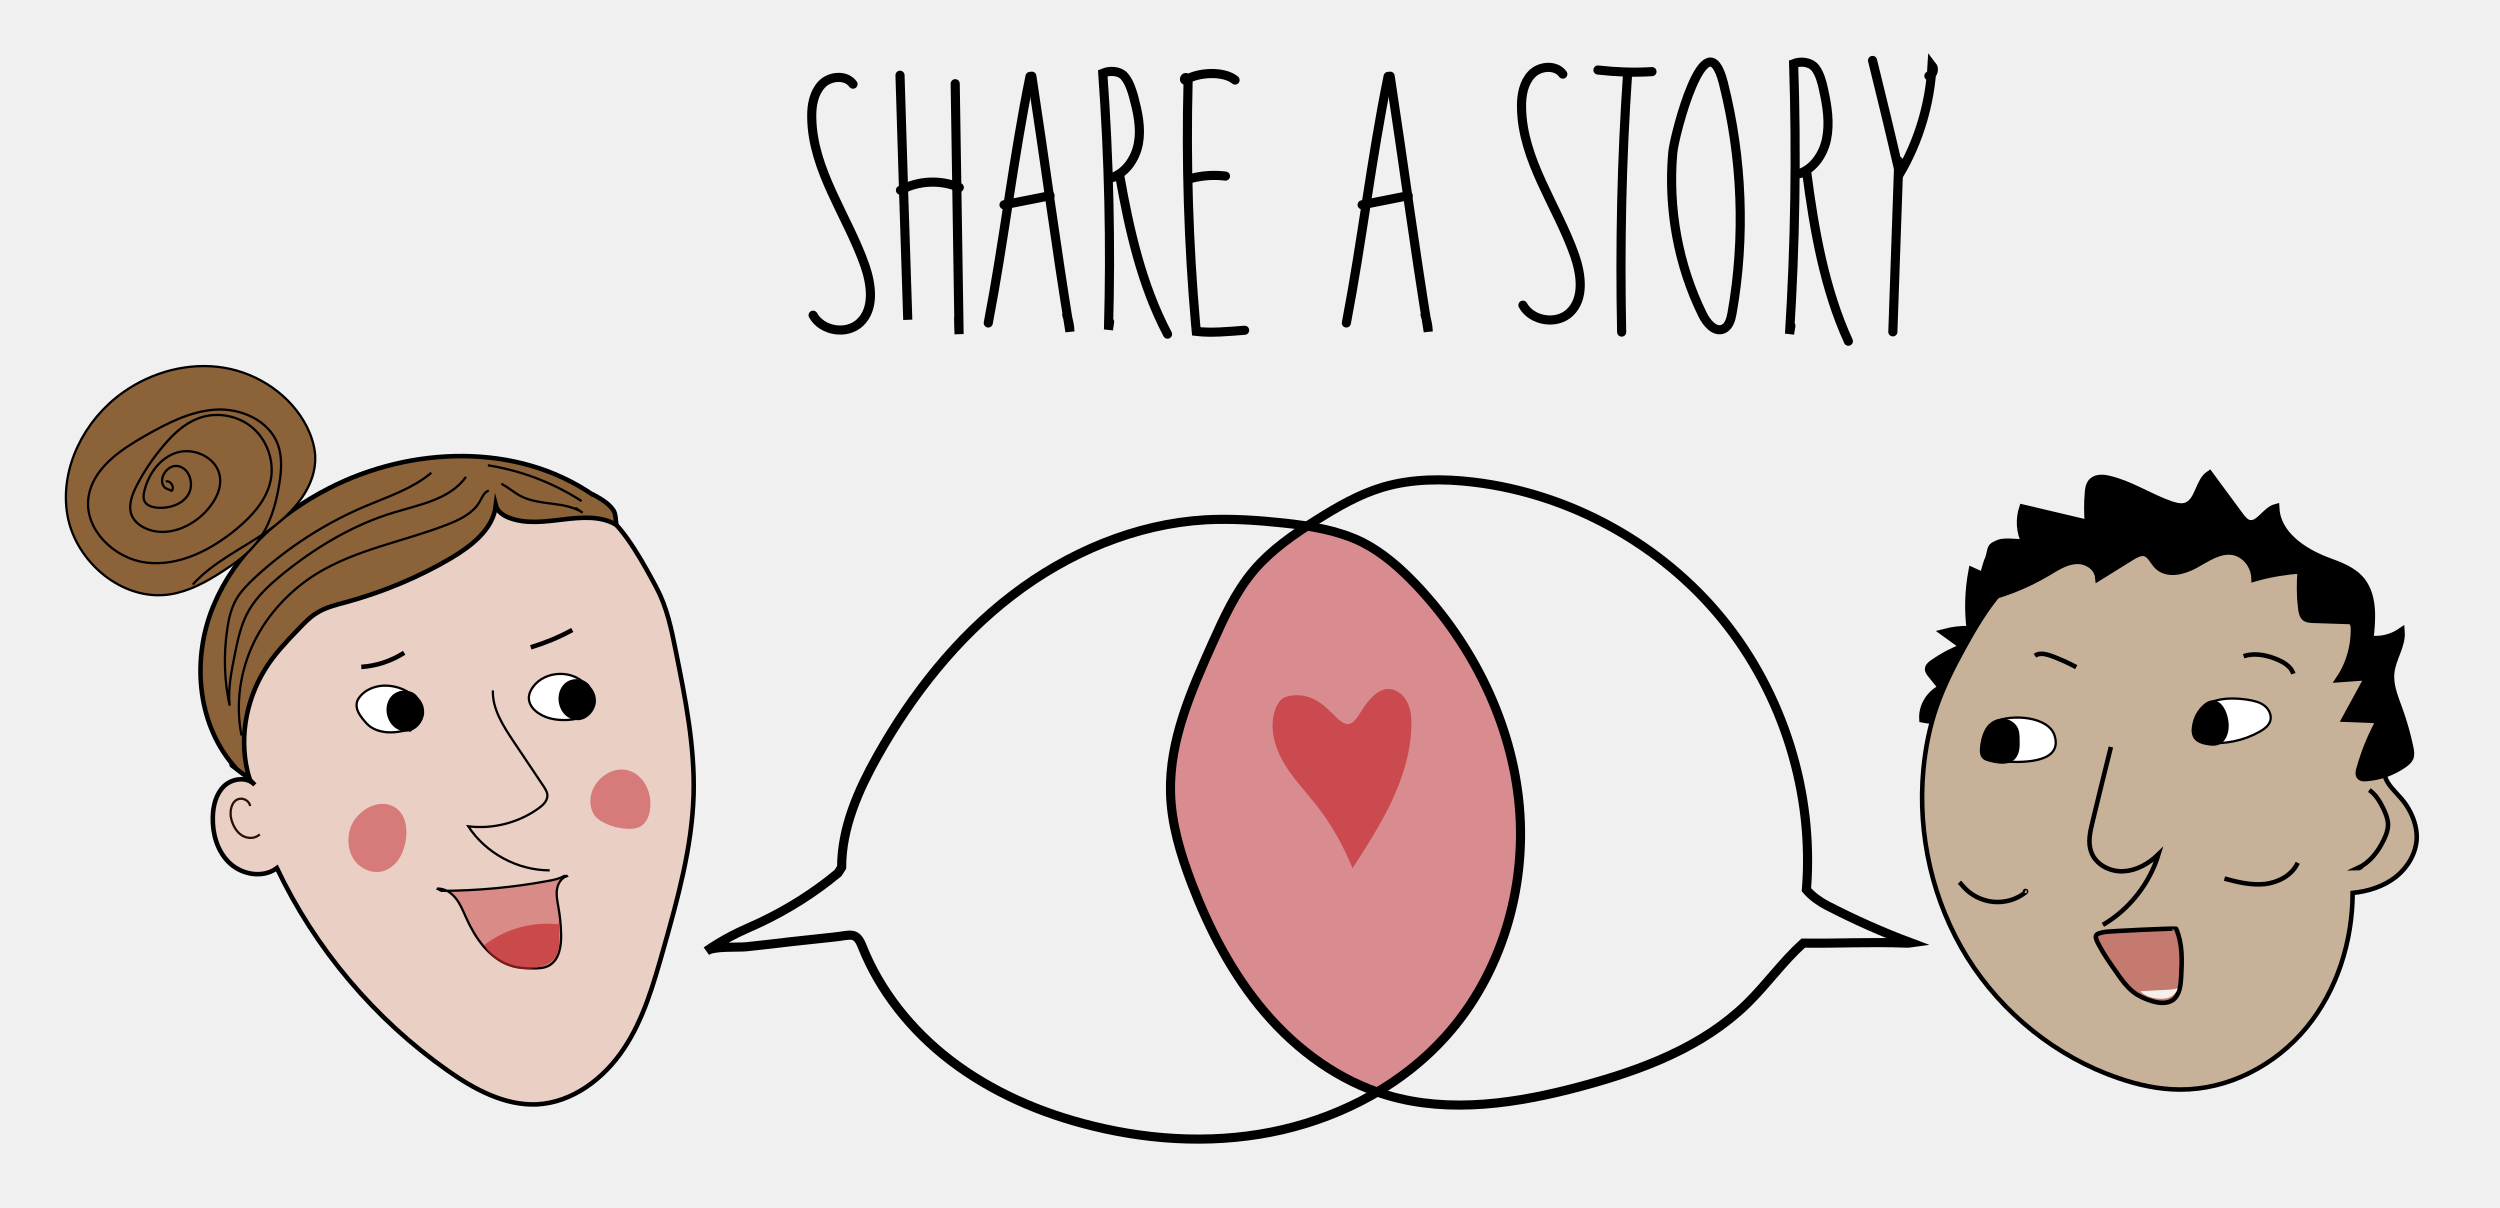
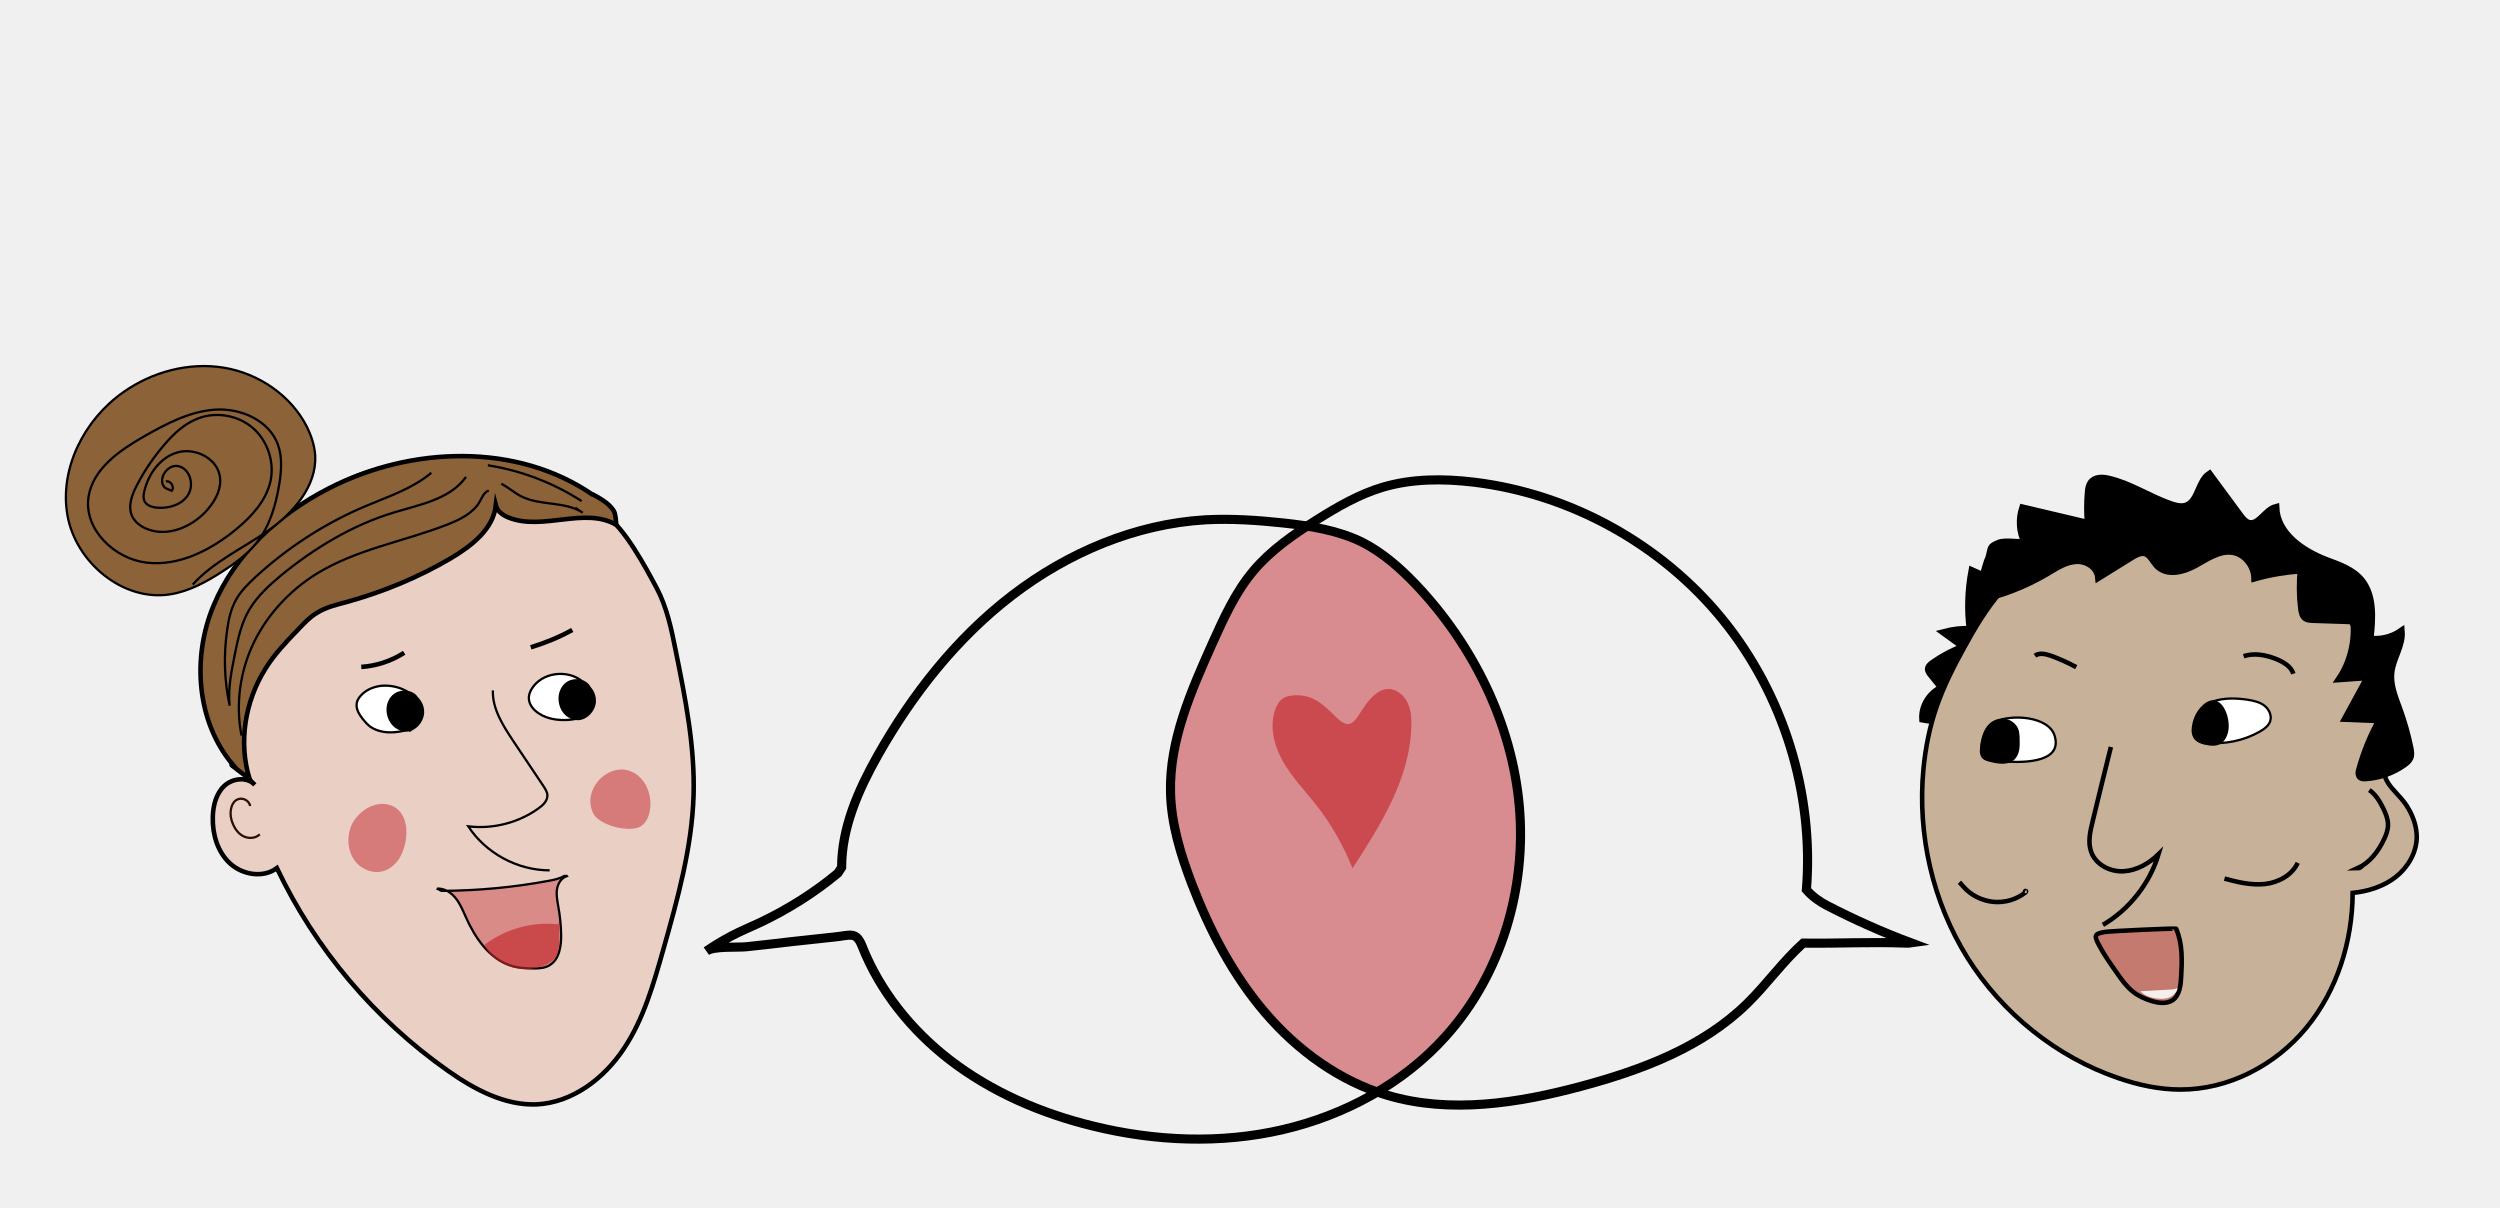
<svg xmlns="http://www.w3.org/2000/svg" version="1.1" id="Layer_1" x="0px" y="0px" viewBox="0 0 1096.1 529.5" style="enable-background:new 0 0 1096.1 529.5;" xml:space="preserve">
  <style type="text/css">
	.st0{opacity:0.5;fill:#C1272D;enable-background:new    ;}
	.st1{fill:none;stroke:#000000;stroke-width:4;stroke-miterlimit:10;}
	.st2{fill:none;stroke:#000000;stroke-width:4;stroke-linecap:round;stroke-miterlimit:10;}
	.st3{opacity:0.65;fill:#C1272D;enable-background:new    ;}
	.st4{stroke:#000000;stroke-width:3.099;stroke-miterlimit:10;}
	.st5{fill:#C7B299;stroke:#000000;stroke-width:2;stroke-miterlimit:10;}
	.st6{fill:none;stroke:#000000;stroke-width:2;stroke-miterlimit:10;}
	.st7{fill:#FFFFFF;stroke:#000000;stroke-miterlimit:10;}
	.st8{stroke:#000000;stroke-miterlimit:10;}
	.st9{fill:#C1272D;fill-opacity:0.4;stroke:#000000;stroke-width:2;stroke-miterlimit:10;}
	.st10{fill:#F4F1ED;}
	.st11{fill:none;stroke:#000000;stroke-miterlimit:10;}
	.st12{fill:#D34B16;fill-opacity:0.2;stroke:#000000;stroke-width:2;stroke-miterlimit:10;}
	.st13{stroke:#000000;stroke-width:1.145;stroke-miterlimit:10;}
	.st14{fill:#8C6239;stroke:#000000;stroke-width:2;stroke-miterlimit:10;}
	.st15{fill:#8C6239;stroke:#000000;stroke-miterlimit:10;}
	.st16{fill:#C1272D;fill-opacity:0.4;stroke:#000000;stroke-miterlimit:10;}
</style>
  <g>
    <path class="st0" d="M666.1,351.5c-3.3-36.3-20.4-70.7-45.5-97.1c-6.8-7.1-14.3-13.7-23-18.2c-7.3-3.7-15.3-5.7-23.5-7.1   c-8.9,5.7-17.6,12-24.5,20.1c-8,9.4-13.1,20.8-18.2,32.1c-9.3,20.8-18.8,42.4-18.3,65.1c0.3,13.8,4.4,27.2,9.3,40.1   c7.8,20.4,18,40,32.2,56.6c13,15.2,29.5,27.7,48.3,34.4c11.5-6.7,22-15.1,30.9-25C658.2,425.6,669.4,387.8,666.1,351.5z" />
    <path class="st1" d="M666.1,353.2c-3.3-36.3-20.4-70.7-45.5-97.1c-6.8-7.1-14.3-13.7-23-18.2c-10.8-5.4-22.9-7.3-34.9-8.6   c-11.3-1.2-22.7-2-34.1-1.4c-30.8,1.8-60.4,14.4-84.8,33.1s-43.9,43.5-59,70.3c-8.5,15.1-15.8,31.7-15.8,49l-1.6,2.5   c-10.5,8.7-22.1,16-34.4,21.8c-4.1,1.9-8.2,3.6-12.2,5.7c-3.8,2-7.5,4.2-11.1,6.7c3.2-2.3,13.5-1.5,17.5-1.9   c6.5-0.7,12.9-1.4,19.4-2.2c6.5-0.7,12.9-1.4,19.4-2.1c6.8-0.7,9.4-2.6,12,4.1c7.8,19.7,21.6,36.8,38.3,49.7   c18.4,14.2,40.3,23.6,62.9,29.1c27.2,6.7,55.9,7.9,83.1,1.6c27.2-6.3,53-20.2,71.6-41C658.2,427.3,669.4,389.4,666.1,353.2z" />
    <path class="st1" d="M835.9,413.5c0.7,0,1.3,0,2-0.1c-12.6-4.7-24.9-10.2-36.9-16.4c-3.3-1.7-6.6-4.1-9-6.9   c3.4-42.3-10.1-85.8-36.9-118.7s-66.7-54.9-108.9-60c-13.3-1.6-27-1.6-39.9,2.2c-10.4,3.1-19.9,8.6-29.1,14.4   c-10,6.3-19.9,13.1-27.5,22.1c-8,9.4-13.1,20.8-18.2,32.1c-9.3,20.8-18.8,42.4-18.3,65.1c0.3,13.8,4.4,27.2,9.3,40.1   c7.8,20.4,18,40,32.2,56.6s32.6,30,53.5,36.2c27.6,8.2,57.5,3.5,85.3-4c26.4-7.1,53-17.1,72.5-36.2c8.6-8.4,15.6-18.4,24.6-26.5   C806.7,413.7,819.8,412.9,835.9,413.5z" />
-     <path class="st2" d="M394.6,33c1.1,35.7,2.2,71.5,3.4,107.2c-0.1-2-0.1-4-0.2-6" />
-     <path class="st2" d="M418.8,36.7c0.6,36.6,1.1,73.2,1.7,109.8c-0.1-2.4-0.2-4.9-0.2-7.3" />
-     <path class="st2" d="M394.8,83.4c7.8-4.3,17.6-4.7,25.8-1.2" />
-     <path class="st2" d="M452.4,33.4c5.7,37.3,10.7,75.3,16.7,112c-0.1-1.5-0.3-3-0.6-4.4c0.1,1.5,0.4,2.9,0.6,4.4   c-0.1-2.5-0.6-5-1.4-7.4" />
-     <path class="st2" d="M433.3,141.6c6.9-35.9,10.9-71.9,18.3-108.1" />
-     <path class="st2" d="M440.2,89.8c6.7-1.3,13.5-2.7,20.2-4" />
-     <path class="st2" d="M609.5,33.4c5.7,37.3,10.7,75.3,16.7,112c-0.1-1.5-0.3-3-0.6-4.4c0.1,1.5,0.4,2.9,0.6,4.4   c-0.1-2.5-0.6-5-1.4-7.4" />
-     <path class="st2" d="M590.3,141.6c6.9-35.9,10.9-71.9,18.3-108.1" />
-     <path class="st2" d="M597.2,89.8c6.7-1.3,13.5-2.7,20.2-4" />
-     <path class="st2" d="M541.5,35.1c-4.9-4.1-16.3-3.5-21.7,0c-0.7,0.4-0.6-1.3,0.2-1.1s0.9,1.2,0.9,2c-0.9,35.4,0.2,70.8,3.3,106.1   c0.1,1.1,0.2,2.1,0.3,3.2c6.7,0.8,14.5,0,21.2-0.5" />
-     <path class="st2" d="M522.3,78.2c4.9-1.3,10-1.6,15-1" />
-     <path class="st2" d="M685.2,32.5c-3-4.2-10-3.7-13.6,0s-4.6,9.3-4.5,14.4c0.2,23.2,15.6,43.2,23.3,65.1c2.9,8.4,4.3,18.9-2.1,25   c-5.8,5.6-16.8,3.8-20.6-3.2" />
-     <path class="st2" d="M374,36.9c-3-4.2-10-3.7-13.6,0s-4.6,9.3-4.5,14.4c0.2,23.2,15.6,43.2,23.3,65.1c2.9,8.4,4.3,18.9-2.1,25   c-5.8,5.6-16.8,3.8-20.6-3.2" />
-     <path class="st1" d="M746.5,138c1.8,3.6,5.2,7.7,8.9,6.3c2.6-1,3.5-4.2,4-7c5.9-33.4,4.5-68-3.8-100.9C747.9,6.2,734,59.5,733.4,67   C731.3,91.2,735.7,116.1,746.5,138z" />
-     <path class="st2" d="M785.2,142.8c-0.2,1.2-0.4,2.4-0.6,3.6c2.5-39.4,3.1-79,1.8-118.5c3-1.2,7.4-0.8,9.5,1.9   c2,2.7,2.9,6.1,3.6,9.4c1.6,7.2,2.8,14.7,1.3,21.9s-6.5,14-13.4,15.4c1.6-0.4,3.1-0.8,4.7-1.1c3.3,25.3,7.8,51.2,18.3,74.2" />
-     <path class="st2" d="M486.5,141.1c-0.2,1.1-0.3,2.3-0.5,3.4c1.1-37.5,0.2-75-2.5-112.4c3-1.3,7.4-1.1,9.5,1.4s3.1,5.7,4,8.8   c1.8,6.7,3.4,13.8,2.1,20.7s-6,13.6-12.8,15.2c1.5-0.4,3.1-0.8,4.6-1.3c4.2,23.8,9.7,48.2,21,69.6" />
-     <path class="st2" d="M821,26.5c4.1,16.5,8.1,33.1,11.9,49.7c8.4-14.3,13.3-30.8,14.2-47.5c1.2,1.5,0.4,4.2-1.4,4.6" />
-     <path class="st2" d="M832.5,70.7c-0.9,24.9-1.7,49.9-2.6,74.8" />
-     <path class="st2" d="M700.6,30.7c7.9,0.9,15.8,1.2,23.7,0.7" />
-     <path class="st2" d="M713.6,32.4c-2.6,37.6-3.4,75.4-2.6,113.2" />
    <path class="st3" d="M566.8,304.9c-1.6,0.2-3.2,0.5-4.5,1.4c-1.4,1-2.2,2.5-2.9,4c-3,7.5-1,16.1,2.9,23.2c3.9,7,9.6,12.9,14.6,19.2   c6.7,8.5,12.1,18,16.1,28c12.4-19.1,25.3-39.6,25.8-62.4c0.1-3.8-0.2-7.7-2.1-11c-1.8-3.3-5.5-5.8-9.3-5.1c-2.8,0.5-5,2.5-6.9,4.6   c-5.6,6.2-6.9,15.1-14.2,8.1C580.6,309.3,575.8,304.1,566.8,304.9z" />
    <g>
      <path class="st4" d="M877.2,257.3c-3.9-2.9-8.2-5.2-12.6-7.1c-1.6,8.5-1.9,17.2-0.8,25.8c-3.9-0.2-7.7,0.3-11.5,1.3    c2.9,2.1,5.8,4.2,8.7,6.3c-4.8,1.8-9.4,4.2-13.6,7.2c-1,0.7-2,1.6-1.9,2.8c0.1,0.7,0.5,1.2,0.9,1.8c1.7,2.1,3.3,4.1,5,6.2    c-5.2,2.3-8.8,8-8.4,13.7c2.5,0.5,5,0.6,7.5,0.5" />
      <path class="st5" d="M877.5,259.2c-6.6,7.6-11.8,16.4-16.6,25.2c-4.5,8.2-8.7,16.5-11.8,25.4s-4.9,18.1-5.8,27.5    c-2.7,28.7,4.1,58.2,19.3,82.6c15.3,24.4,39,43.5,66.2,52.8c8.7,3,17.9,5,27.1,5c21.2,0.1,41.8-10.7,55.3-27.1    c13.5-16.4,20.2-37.8,20.3-59.1c6.8-0.7,13.5-2.8,18.9-7c5.3-4.2,9.1-10.6,9.2-17.4c0-4.4-1.4-8.7-3.6-12.5    c-4.2-7.5-11.7-10.3-10.9-19.3c0.9-9.7,0.6-19.3-1.3-28.8c-3.7-19-12.9-37-26.1-51.3c-17.3-18.7-42.2-31.5-67.6-29.7    C924.2,227.1,894.7,239.5,877.5,259.2z" />
      <path class="st6" d="M1038.8,346.4c2.8,1.9,4.6,5,6.1,8c1.1,2.3,2.1,4.7,2.1,7.2c0,2.3-0.8,4.4-1.8,6.5    c-2.5,5.3-6.3,10.2-11.6,12.6c0.8,0,1.5-0.4,2-1" />
      <path class="st7" d="M961.5,318.7c-0.3,1.8-0.1,3.8,1.1,5.2c1.1,1.2,2.9,1.6,4.5,1.7c8.2,0.9,16.6-0.8,23.8-4.9    c1.9-1.1,3.9-2.6,4.5-4.7c0.7-2.5-0.7-5.2-2.7-6.7s-4.7-2.1-7.2-2.5C975.6,305.3,963.2,306.2,961.5,318.7z" />
      <path class="st7" d="M874.7,316.5c-2.3,1.2-3.8,3.5-4.8,5.9c-1.2,2.9-1.8,6.6,0.3,9c1.7,1.9,4.6,2.2,7.1,2.4    c7,0.5,27.2,1.6,23.6-11C898.5,313.9,881.5,313,874.7,316.5z" />
      <path class="st8" d="M871.2,319.3c-1.6,2.4-2.1,5.2-2.5,8c-0.3,1.8-0.3,4,1.1,5.1c0.6,0.5,1.4,0.8,2.2,1c3.8,1,8.4,1.9,11.1-1    c1.9-2,2-5.1,1.9-7.9c0-2.3-0.1-4.7-1.6-6.4C879.9,314.1,873.9,315.1,871.2,319.3z" />
      <path class="st8" d="M965.1,310.6c-2.2,2.5-2.9,6-3,9.3c0,1.3,0,2.7,0.7,3.8c1,1.6,3,2.2,4.9,2.5c1.7,0.3,3.6,0.5,5.2-0.3    c2.3-1.1,3.4-3.8,3.7-6.3C977.3,312.8,972.3,302.3,965.1,310.6z" />
      <path class="st6" d="M859.1,386.8c0.6,0.6,1.1,1.3,1.7,1.9c3.3,3.8,8.1,6.2,13.1,6.7s10.2-1,14.1-4.1c0.2-0.2,0.4-0.4,0.3-0.6    c-0.1-0.2-0.6,0-0.4,0.1" />
      <path class="st6" d="M975.3,385.2c5.8,1.6,11.7,3,17.7,2.4c5.9-0.7,11.9-3.8,14.4-9.3" />
      <path class="st6" d="M892.2,287.5c1.9-1.4,4.5-0.8,6.7-0.1c3.9,1.4,7.7,3.1,11.4,5.1" />
      <path class="st6" d="M983.7,287.7c4.5-1.5,9.5-0.6,13.9,1.1c3.3,1.3,6.8,3.2,7.9,6.6" />
      <path class="st6" d="M925.5,327.5c-2.7,10.9-5.4,21.7-8,32.6c-1.1,4.5-2.2,9.2-0.6,13.5c2,5.5,8.2,8.7,14.1,8.4    c5.8-0.3,11.2-3.4,15.4-7.5c-3.9,12.9-12.8,24.2-24.4,31" />
      <path class="st9" d="M928.3,426.8c2,2.9,4.1,5.8,6.9,8c2.3,1.9,5.1,3.1,7.9,4c3.1,1,6.8,1.5,9.5-0.3c3-2.1,3.5-6.4,3.7-10.1    c0.4-7.2,0.7-14.6-2.2-21.2c-0.1-0.3-28.7,1-31.2,1.4c-4.8,0.8-4.8,1.7-2.6,5.8C922.6,418.8,925.5,422.8,928.3,426.8z" />
      <path class="st4" d="M866.3,263.2c10.9-2.2,21.5-6.3,31.3-12.1c3.9-2.3,7.9-5,12.4-5.3c4.5-0.4,9.6,2.5,10.1,7.3    c4.8-3,9.7-6,14.5-9c1.8-1.1,4-2.3,6-1.7c2.3,0.8,3.4,3.5,5.1,5.4c4.2,4.5,11.3,2.8,16.6-0.1s10.7-6.8,16.6-5.9    c5.2,0.8,9.5,5.9,9.7,11.6c6.6-1.9,13.4-3,20.3-3.5c-0.5,5.6-0.5,11.2,0.2,16.8c0.2,1.5,0.5,3.2,1.6,4.1c0.9,0.7,2,0.7,3.1,0.8    c6.1,0.2,12.2,0.4,18.2,0.6c0.9,8.9-1.3,18.1-6.2,25.4c4.2-0.3,8.4-0.6,12.6-0.9c-3.3,6.1-6.7,12.2-10,18.3c5,0.2,10,0.4,15.1,0.6    c-3.8,6.8-6.8,14.1-8.9,21.7c-0.3,1-0.5,2.1,0,2.9c0.6,0.9,1.8,0.9,2.8,0.8c5.8-0.4,11.5-2.4,16.4-5.8c1.1-0.8,2.2-1.6,2.8-2.9    c0.6-1.4,0.3-3,0-4.5c-1.2-5.8-2.8-11.4-4.8-16.9c-1.9-5.2-4.2-10.7-3.5-16.2c0.7-6.2,5-11.7,4.5-17.9c-4,2.8-9,4-13.7,3.4    c1-8.8,1.7-18.7-3.6-25.5c-3.9-4.9-10-6.9-15.6-9c-10.3-4-21.6-11.5-22.1-23.2c-4.6,1.2-7.5,8.3-12,6.9c-1.5-0.5-2.6-1.9-3.6-3.2    c-4.5-6.1-9-12.2-13.5-18.3c-4.7,3.1-4.7,11.6-9.8,13.8c-2.2,1-4.8,0.3-7-0.4c-9.3-3.2-17.8-9-27.3-11.2c-2.8-0.7-6.2-0.8-7.9,1.7    c-0.8,1.2-1,2.7-1.1,4.1c-0.4,4.5-0.4,9,0,13.6c-9.6-2.3-19.2-4.5-28.8-6.8c-1.6,4.9-1.3,10.5,1,15.1c-3.2,0.4-8.7-0.8-11.5,0.4    c-4.1,1.7-2.9,1.7-4.4,6.7C870.6,246.9,867,263.1,866.3,263.2z" />
      <path class="st10" d="M954.7,433.2c-1.1,0.6-2.3,0.6-3.6,0.7c-4.2,0.2-8.5,0.5-12.7,0.7c2.5,2.5,5.9,3.2,9.2,3.3    c1.8,0,3.6-0.3,5.1-1.5C953.6,435.5,954.6,434.7,954.7,433.2z" />
    </g>
    <g>
      <path class="st11" d="M109.7,353.4c-0.4-2-2.4-3.4-4.4-3.2c-3.8,0.4-4.9,5.6-3.8,9.3c0.8,2.7,2.2,5.3,4.6,6.8s5.8,1.5,7.8-0.5" />
      <path class="st12" d="M224.6,212.8c-16.8-5.3-34.2-10.5-51.6-8.3c-14.8,1.8-28.5,8.9-40.3,17.9c-18.6,14.2-33.5,34.1-38.6,56.9    s0.8,48.6,17.6,64.8c-3.4-3.7-9.8-2.9-13.4,0.5s-4.9,8.7-5,13.7c-0.2,7.5,2.1,15.3,7.6,20.3s14.5,6.5,20.5,2    c16.8,35.4,42.9,66.3,74.9,88.8c11.6,8.2,25,15.4,39.1,14.8c15.6-0.8,29.4-11.3,38.1-24.4c8.7-13,13-28.3,17.3-43.4    c6.3-22.3,12.6-44.8,13.3-67.9c0.6-21.2-3.6-42.2-7.8-63c-1.9-9.6-3.9-19.3-8.5-27.9c-5.1-9.5-13.7-25.6-22.3-31.8    C255.4,218.8,236.3,216.5,224.6,212.8z" />
      <g>
        <path class="st7" d="M256.7,300.1c-5.7-6.5-17.5-6.1-22.8,0.8c-1,1.3-1.8,2.8-2,4.4c-0.5,4.9,4.6,8.5,9.4,9.7     c4.1,1,8.4,0.9,12.5-0.1" />
        <path class="st13" d="M258.9,302.7c-1.1-4.8-8.2-5.9-11.5-2s-2.2,10.4,1.7,13.1c1.3,0.9,2.8,1.4,4.3,1.4c3.6-0.1,7-3.6,7.3-7.4     s-2.2-7.3-5.5-8.6" />
      </g>
      <path class="st6" d="M158.4,292.4c6.6-0.4,13.2-2.6,18.8-6.2" />
      <path class="st6" d="M232.7,283.8c6.3-1.9,12.4-4.4,18.2-7.6" />
      <g>
        <path class="st7" d="M178.7,303.3c-3.4-2.1-7.8-3-11.7-2.6c-4,0.5-7.4,2.3-9.4,5c-0.6,0.8-1.1,1.7-1.2,2.7     c-0.4,2.3,1,4.8,2.7,6.9c0.9,1.1,1.9,2.3,3.1,3.2c2.3,1.7,5.4,2.5,8.4,2.6s5.8-0.5,8.5-1.2c0.3-0.1,0.7-0.2,0.9,0.1     c0.2,0.2-0.3,0.5-0.4,0.3" />
        <path class="st13" d="M183.4,307.5c-1.2-4.8-8.4-5.6-11.6-1.6c-3.2,4-1.8,10.4,2.2,13c1.3,0.8,2.8,1.3,4.4,1.3     c3.6-0.2,6.8-3.9,7-7.7c0.2-3.8-2.4-7.3-5.8-8.4" />
      </g>
      <path class="st0" d="M153.5,363.4c-1.4,4.6-0.9,9.9,1.9,13.8c2.8,3.9,8.1,6.1,12.7,4.7c3.1-0.9,5.7-3.3,7.3-6.1    c3.7-6.5,4.8-18.8-3.5-22.5C164.5,350.1,155.6,356.4,153.5,363.4z" />
      <path class="st0" d="M260,356.4c0.9,1.9,2.7,3.2,4.6,4.2c3.4,1.8,7.2,2.7,11,2.8c1.6,0,3.3-0.1,4.8-0.8c2.8-1.4,4.2-4.6,4.6-7.7    c0.8-5.4-1-11.2-5.1-14.7C269.7,331.5,254.5,344.7,260,356.4z" />
      <path class="st11" d="M216.1,302.7c-0.3,8.1,4.5,15.5,9,22.3c4.3,6.5,8.7,12.9,13,19.4c0.9,1.4,1.9,2.8,1.9,4.4c0,2.4-2,4.3-4,5.7    c-8.8,6.3-20,9.1-30.7,7.8c7.7,11.8,21.6,19.3,35.7,19.3" />
      <path class="st14" d="M259.6,216.6c3.5,1.9,7.2,3.9,9.4,7.2c1,1.6,1,4.4,1.2,6.3c-13.8-8-32.1,2.7-47-3.1c-2.6-1-5.1-2.7-5.8-5.4    c-1.2,10.5-10.7,17.8-19.8,23.2c-14.3,8.4-29.8,14.8-45.8,19.2c-4.5,1.2-9.1,2.3-13,4.8c-3,1.8-5.4,4.4-7.8,6.9    c-5.3,5.5-10.7,11.1-14.7,17.6c-8.9,14.3-11.8,32.1-6.9,48.2c-2.5-1.9-5.1-3.8-7.6-5.8c-0.1-0.1-0.3-0.2-0.3-0.4s0.3-0.2,0.3-0.1    l0.3,0.1c-15.9-18.8-18-47-8.5-69.7c9.4-22.8,28.8-40.4,50.8-51.6c36-18.4,82.3-20,115.6,3" />
      <path class="st15" d="M84.5,256.3c9.1-10.1,21.9-15.8,33-23.6s21.4-19.5,20.7-33c-0.3-4.4-1.7-8.6-3.6-12.5    c-7-13.8-21.2-23.5-36.5-26S66.7,163,54,172c-17.1,12-28.1,33.6-24.4,54.1s24.3,37.7,44.9,34.5c8.4-1.3,16-5.5,23.1-10.1    c5.4-3.5,10.7-7.3,14.7-12.3c6-7.4,8.7-16.9,10.2-26.3c0.9-5.7,1.3-11.7-0.7-17.1c-3.9-10.5-16.2-15.9-27.3-15.2    c-11.2,0.7-21.4,6.1-31.1,11.6c-10.9,6.2-22.7,14.3-24.6,26.7c-2.1,14.2,11.4,27.2,25.6,28.8c14.3,1.6,28.2-5.6,39.2-14.7    c6.9-5.7,13.3-12.7,15.1-21.5c1.6-8.3-1.5-17.4-7.9-22.9s-15.9-7.2-23.8-4.2c-6.2,2.3-11.1,7-15.3,12c-4.5,5.3-8.4,11-11.6,17.2    c-2.3,4.3-4.2,9.5-2.1,13.9c1.2,2.3,3.3,4,5.7,5.1c9.5,4.4,21.3-0.7,27.9-8.9c3.2-3.9,5.6-8.8,4.8-13.8    c-1.2-7.9-10.7-12.7-18.4-10.6s-13.1,9.6-14.8,17.4c-0.3,1.2-0.4,2.5,0,3.7c0.8,2.2,3.5,3,5.8,3.2c5.1,0.4,10.8-1.3,13.5-5.7    s0.8-11.3-4.2-12.5s-9.7,6.2-5.8,9.6c0.9,0.4,1.9,0.8,2.8,1.2c1.4-1.7-0.6-4.7-2.6-4.1" />
      <path class="st11" d="M214.3,215.1c-2,0.6-2.9,2.9-3.9,4.7c-2.9,5.2-8.7,8-14.3,10.2c-19,7.4-39.8,10.8-57.2,21.5    c-11.8,7.3-21.7,17.9-27.7,30.4s-8,27-5.3,40.6" />
      <path class="st11" d="M204.3,209.1c-7,9.8-20.1,12.1-31.6,15.6c-18.2,5.5-34.7,15.5-49.4,27.5c-5.3,4.4-10.5,9.2-14,15.1    c-3.3,5.6-4.8,12-6.1,18.4c-1.5,7.6-3.4,16-2.5,23.7c-2.4-10.9-2.7-22.3-1.1-33.3c0.6-4.6,1.7-9.2,3.9-13.2    c2.1-3.7,5.2-6.8,8.3-9.7c14.2-13.1,30.7-23.8,48.5-31.3c9.9-4.2,20.5-7.6,28.8-14.6" />
      <path class="st11" d="M219.8,212.1c3.1,1.6,5.7,4,8.7,5.5c8.4,4.3,19.1,2,27,7.2c-1.1-0.7-2.2-1.5-3.3-2.2" />
      <path class="st11" d="M213.9,204c14.6,2.3,28.7,7.7,41.1,15.7" />
      <path class="st16" d="M247.3,384.1c-2.1,1.2-4.5,1.7-6.8,2.1c-15.5,2.9-31.2,4.3-46.9,4.4c0,0.1-2-1.1-2-1    c3.1-0.2,6.1,1.6,8.1,4.1c2,2.4,3.2,5.4,4.5,8.3c4.1,9.2,10.3,18.4,19.9,21.4c3.1,1,6.5,1.2,9.8,1.2c2.3,0,4.7-0.1,6.7-1.2    c4.7-2.5,5.6-8.8,5.4-14.2c-0.1-3.9-0.5-7.8-1.2-11.6c-0.4-2.5-1-5.1-0.6-7.7s2-5.1,4.4-5.8C248.3,383.6,247.6,384.7,247.3,384.1z    " />
      <path class="st3" d="M244.7,404.9c-0.2,0.2-0.3-0.5,0-0.4s0.4,0.5,0.4,0.8c0,2.1,0,4.1,0.1,6.2c0,2.5,0,5.1-1.1,7.3    c-1.3,2.4-3.8,4-6.5,4.9c-7,2.5-15.3,1-21.1-3.8c-2-1.7-3.8-3.8-4.1-6.4l0.1,0.7c9.2-7,21.2-10.3,32.7-8.9" />
    </g>
  </g>
</svg>
